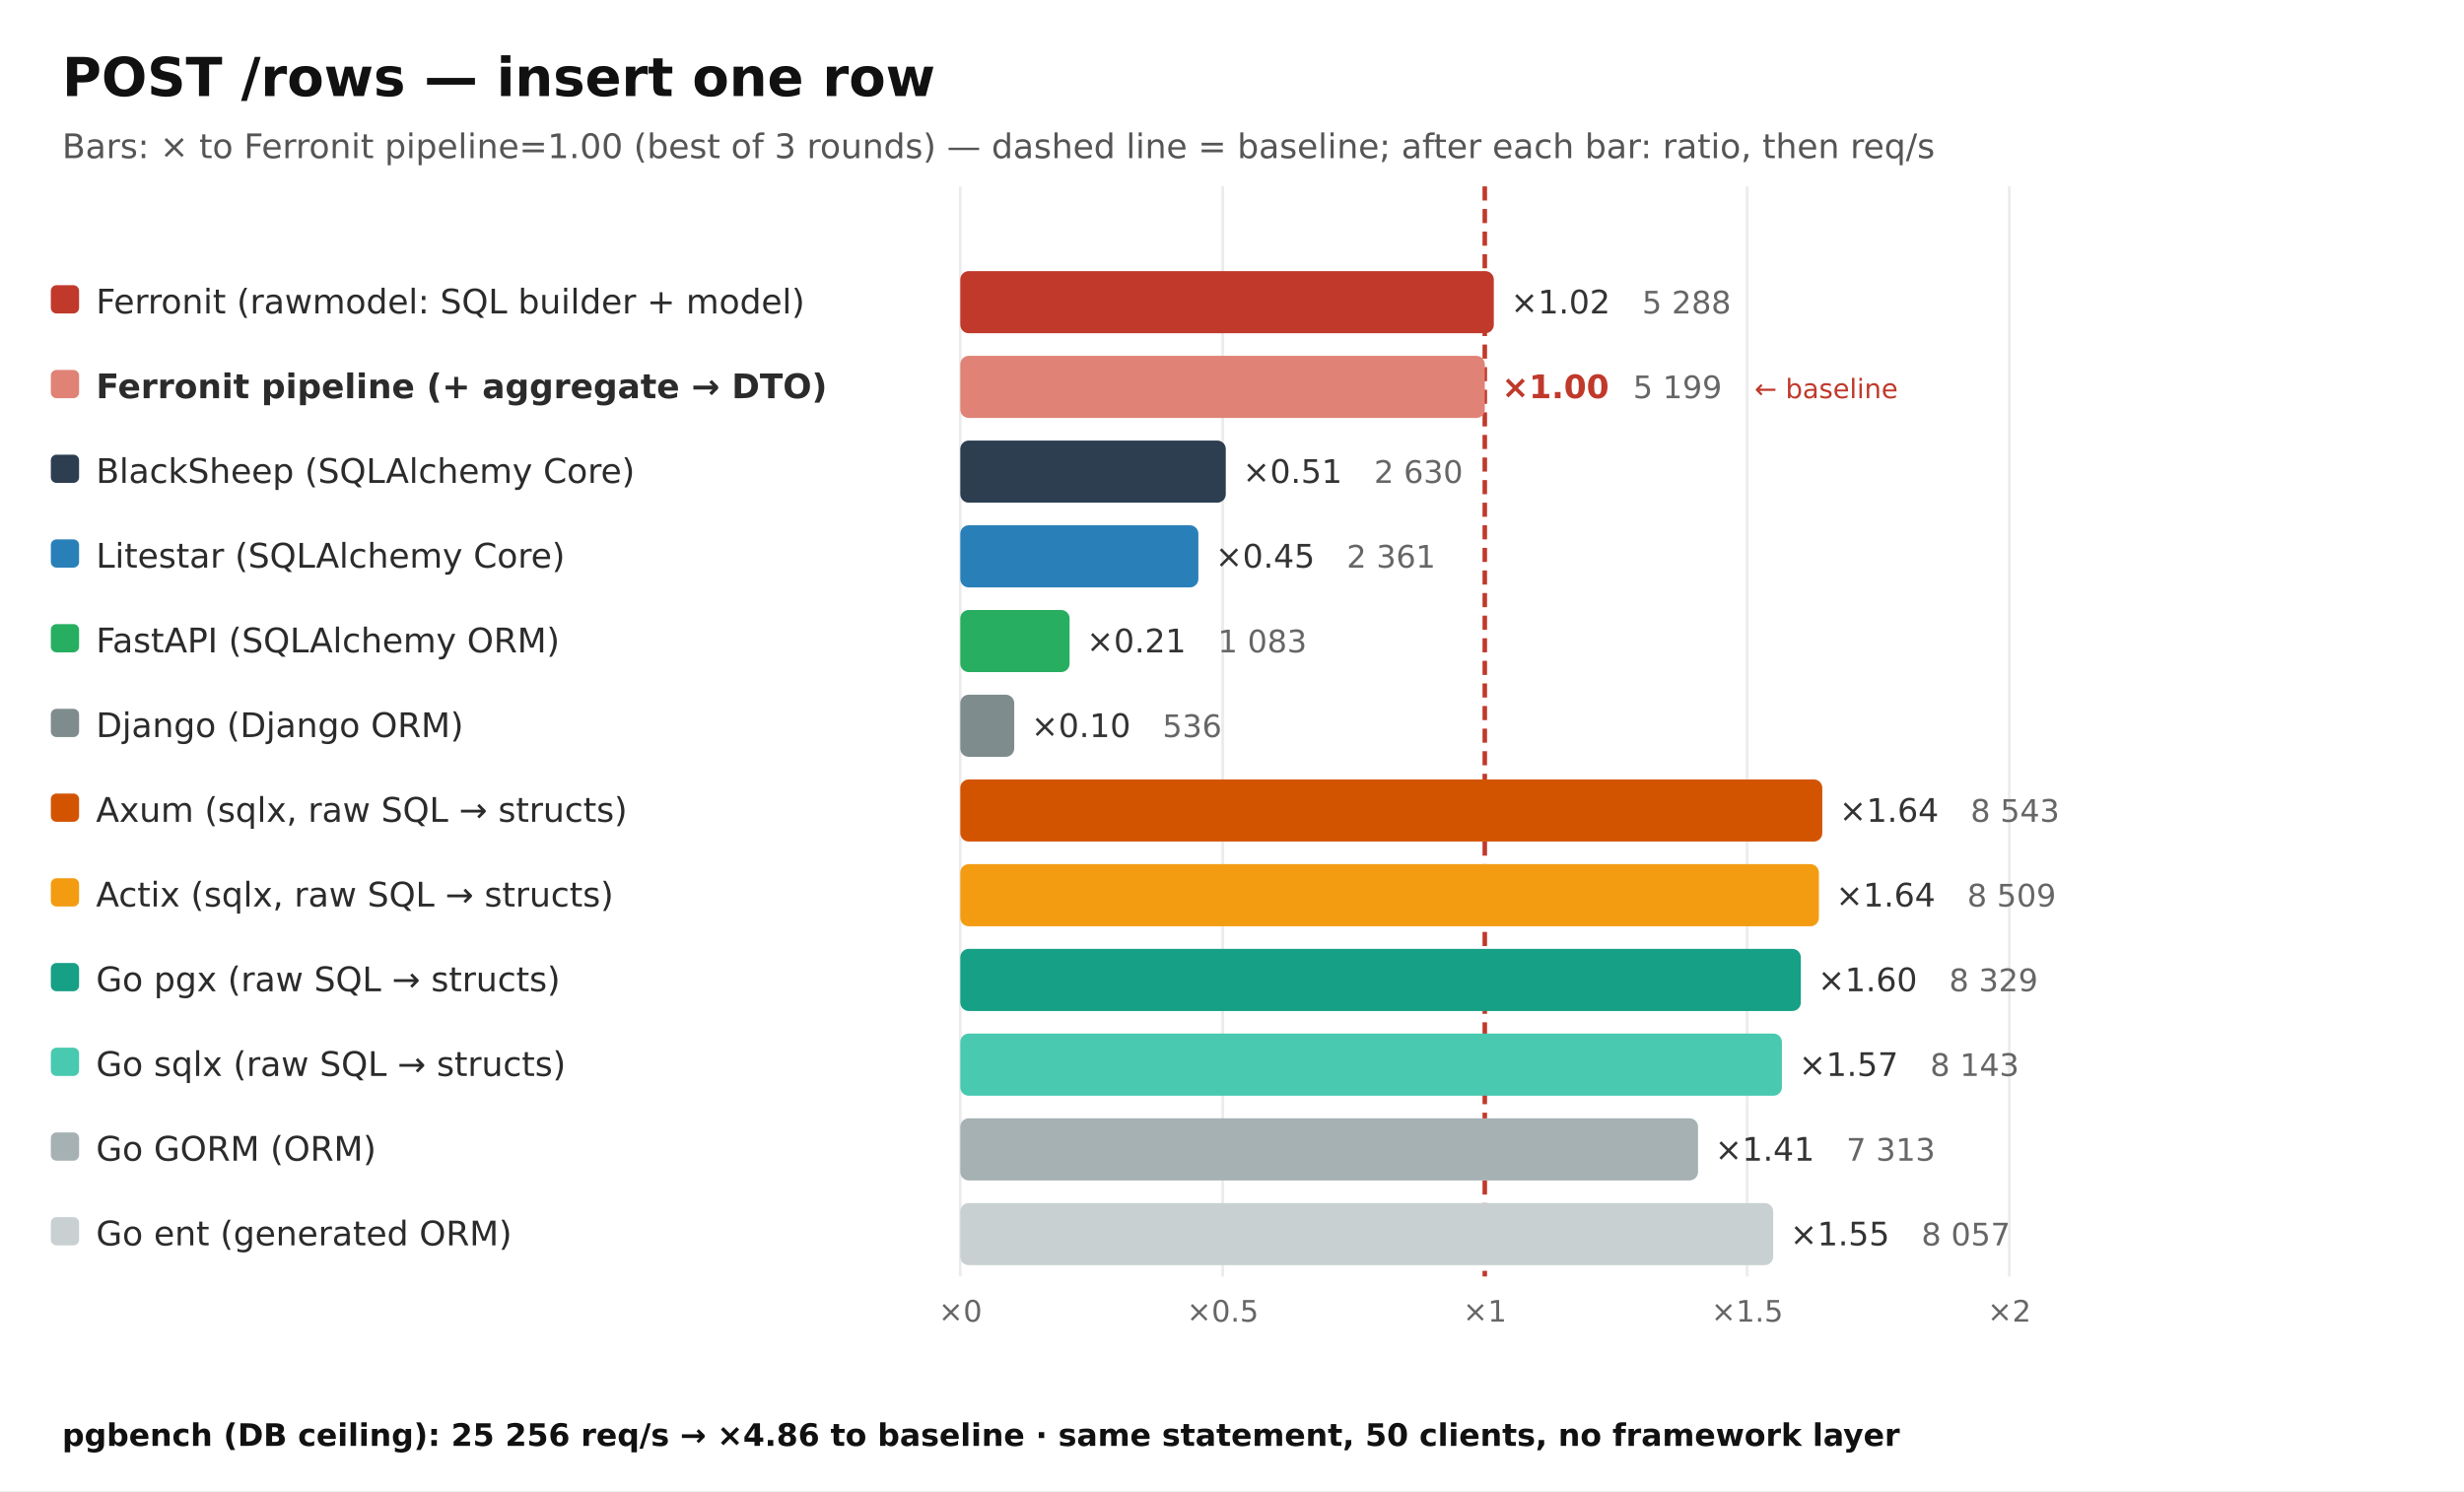
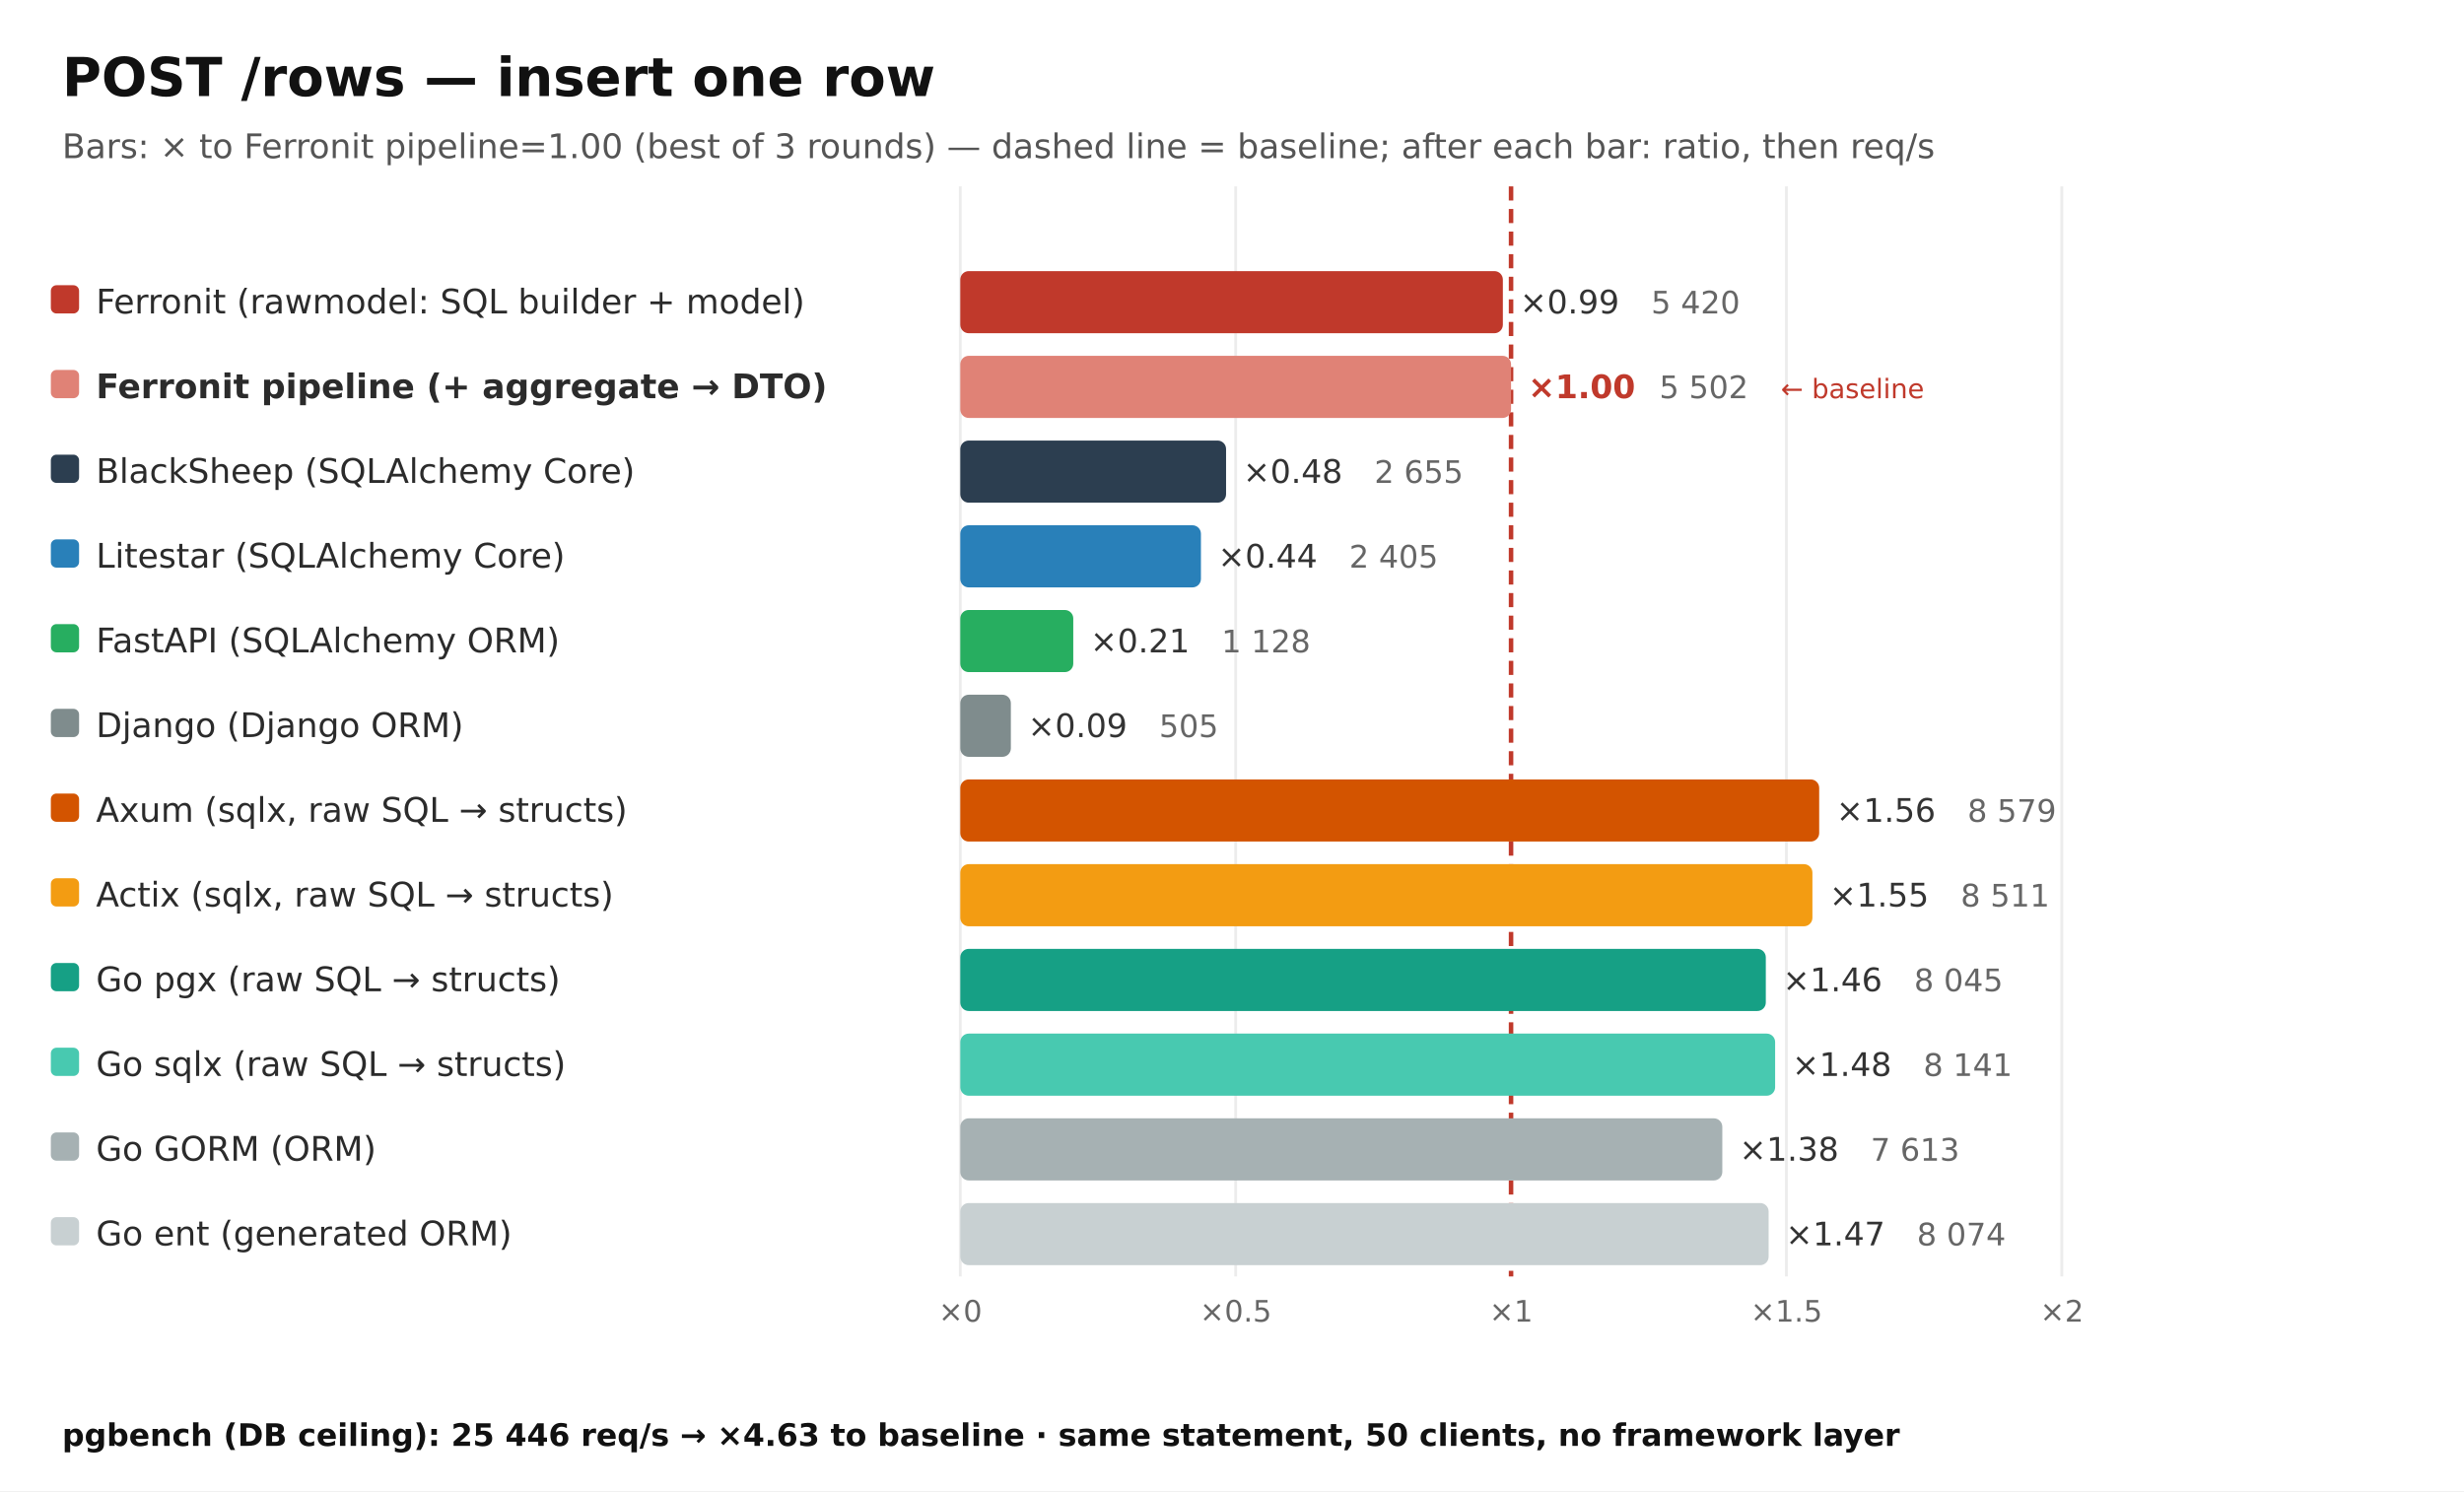
<svg xmlns="http://www.w3.org/2000/svg" width="872.4" height="528" viewBox="0 0 872.4 528" font-family="DejaVu Sans, Helvetica, Arial, sans-serif">
  <rect width="872.4" height="528" fill="#ffffff" />
  <text x="22" y="34" font-size="19" font-weight="700" fill="#111">POST /rows — insert one row</text>
  <text x="22" y="56" font-size="12" fill="#555">Bars: × to Ferronit pipeline=1.00 (best of 3 rounds) — dashed line = baseline; after each bar: ratio, then req/s</text>
  <line x1="340.0" y1="66" x2="340.0" y2="452" stroke="#ececec" stroke-width="1" />
  <text x="340.0" y="468" font-size="10.5" fill="#666" text-anchor="middle">×0</text>
-   <line x1="432.9" y1="66" x2="432.9" y2="452" stroke="#ececec" stroke-width="1" />
-   <text x="432.9" y="468" font-size="10.5" fill="#666" text-anchor="middle">×0.5</text>
-   <line x1="525.7" y1="66" x2="525.7" y2="452" stroke="#c0392b" stroke-width="1.6" stroke-dasharray="5 3" />
-   <text x="525.7" y="468" font-size="10.5" fill="#666" text-anchor="middle">×1</text>
-   <line x1="618.6" y1="66" x2="618.6" y2="452" stroke="#ececec" stroke-width="1" />
-   <text x="618.6" y="468" font-size="10.5" fill="#666" text-anchor="middle">×1.5</text>
-   <line x1="711.4" y1="66" x2="711.4" y2="452" stroke="#ececec" stroke-width="1" />
-   <text x="711.4" y="468" font-size="10.5" fill="#666" text-anchor="middle">×2</text>
+   <line x1="437.5" y1="66" x2="437.5" y2="452" stroke="#ececec" stroke-width="1" />
+   <text x="437.5" y="468" font-size="10.5" fill="#666" text-anchor="middle">×0.5</text>
+   <line x1="535.0" y1="66" x2="535.0" y2="452" stroke="#c0392b" stroke-width="1.6" stroke-dasharray="5 3" />
+   <text x="535.0" y="468" font-size="10.5" fill="#666" text-anchor="middle">×1</text>
+   <line x1="632.5" y1="66" x2="632.5" y2="452" stroke="#ececec" stroke-width="1" />
+   <text x="632.5" y="468" font-size="10.5" fill="#666" text-anchor="middle">×1.5</text>
+   <line x1="730.0" y1="66" x2="730.0" y2="452" stroke="#ececec" stroke-width="1" />
+   <text x="730.0" y="468" font-size="10.5" fill="#666" text-anchor="middle">×2</text>
  <rect x="18" y="101" width="10" height="10" rx="2" fill="#c0392b" />
  <text x="34" y="111" font-size="12" fill="#2b2b2b">Ferronit (rawmodel: SQL builder + model)</text>
-   <rect x="340" y="96" width="188.9" height="22" rx="3" fill="#c0392b" />
-   <text x="534.9" y="111" font-size="11.5" fill="#333">×1.02</text>
-   <text x="581.4" y="111" font-size="11" fill="#666">5 288</text>
+   <rect x="340" y="96" width="192.1" height="22" rx="3" fill="#c0392b" />
+   <text x="538.1" y="111" font-size="11.5" fill="#333">×0.99</text>
+   <text x="584.6" y="111" font-size="11" fill="#666">5 420</text>
  <rect x="18" y="131" width="10" height="10" rx="2" fill="#e08276" />
  <text x="34" y="141" font-size="12" fill="#2b2b2b" font-weight="700">Ferronit pipeline (+ aggregate → DTO)</text>
-   <rect x="340" y="126" width="185.7" height="22" rx="3" fill="#e08276" />
-   <text x="531.7" y="141" font-size="11.5" fill="#c0392b" font-weight="700">×1.00</text>
-   <text x="578.2" y="141" font-size="11" fill="#666">5 199</text>
-   <text x="621.2" y="141" font-size="9.5" fill="#c0392b">← baseline</text>
+   <rect x="340" y="126" width="195.0" height="22" rx="3" fill="#e08276" />
+   <text x="541.0" y="141" font-size="11.5" fill="#c0392b" font-weight="700">×1.00</text>
+   <text x="587.5" y="141" font-size="11" fill="#666">5 502</text>
+   <text x="630.5" y="141" font-size="9.5" fill="#c0392b">← baseline</text>
  <rect x="18" y="161" width="10" height="10" rx="2" fill="#2c3e50" />
  <text x="34" y="171" font-size="12" fill="#2b2b2b">BlackSheep (SQLAlchemy Core)</text>
-   <rect x="340" y="156" width="94.0" height="22" rx="3" fill="#2c3e50" />
-   <text x="440.0" y="171" font-size="11.5" fill="#333">×0.51</text>
-   <text x="486.5" y="171" font-size="11" fill="#666">2 630</text>
+   <rect x="340" y="156" width="94.1" height="22" rx="3" fill="#2c3e50" />
+   <text x="440.1" y="171" font-size="11.5" fill="#333">×0.48</text>
+   <text x="486.6" y="171" font-size="11" fill="#666">2 655</text>
  <rect x="18" y="191" width="10" height="10" rx="2" fill="#2980b9" />
  <text x="34" y="201" font-size="12" fill="#2b2b2b">Litestar (SQLAlchemy Core)</text>
-   <rect x="340" y="186" width="84.3" height="22" rx="3" fill="#2980b9" />
-   <text x="430.3" y="201" font-size="11.5" fill="#333">×0.45</text>
-   <text x="476.8" y="201" font-size="11" fill="#666">2 361</text>
+   <rect x="340" y="186" width="85.2" height="22" rx="3" fill="#2980b9" />
+   <text x="431.2" y="201" font-size="11.5" fill="#333">×0.44</text>
+   <text x="477.7" y="201" font-size="11" fill="#666">2 405</text>
  <rect x="18" y="221" width="10" height="10" rx="2" fill="#27ae60" />
  <text x="34" y="231" font-size="12" fill="#2b2b2b">FastAPI (SQLAlchemy ORM)</text>
-   <rect x="340" y="216" width="38.7" height="22" rx="3" fill="#27ae60" />
-   <text x="384.7" y="231" font-size="11.5" fill="#333">×0.21</text>
-   <text x="431.2" y="231" font-size="11" fill="#666">1 083</text>
+   <rect x="340" y="216" width="40.0" height="22" rx="3" fill="#27ae60" />
+   <text x="386.0" y="231" font-size="11.5" fill="#333">×0.21</text>
+   <text x="432.5" y="231" font-size="11" fill="#666">1 128</text>
  <rect x="18" y="251" width="10" height="10" rx="2" fill="#7f8c8d" />
  <text x="34" y="261" font-size="12" fill="#2b2b2b">Django (Django ORM)</text>
-   <rect x="340" y="246" width="19.1" height="22" rx="3" fill="#7f8c8d" />
-   <text x="365.1" y="261" font-size="11.5" fill="#333">×0.10</text>
-   <text x="411.6" y="261" font-size="11" fill="#666">536</text>
+   <rect x="340" y="246" width="17.9" height="22" rx="3" fill="#7f8c8d" />
+   <text x="363.9" y="261" font-size="11.5" fill="#333">×0.09</text>
+   <text x="410.4" y="261" font-size="11" fill="#666">505</text>
  <rect x="18" y="281" width="10" height="10" rx="2" fill="#d35400" />
  <text x="34" y="291" font-size="12" fill="#2b2b2b">Axum (sqlx, raw SQL → structs)</text>
-   <rect x="340" y="276" width="305.2" height="22" rx="3" fill="#d35400" />
-   <text x="651.2" y="291" font-size="11.5" fill="#333">×1.64</text>
-   <text x="697.7" y="291" font-size="11" fill="#666">8 543</text>
+   <rect x="340" y="276" width="304.1" height="22" rx="3" fill="#d35400" />
+   <text x="650.1" y="291" font-size="11.5" fill="#333">×1.56</text>
+   <text x="696.6" y="291" font-size="11" fill="#666">8 579</text>
  <rect x="18" y="311" width="10" height="10" rx="2" fill="#f39c12" />
  <text x="34" y="321" font-size="12" fill="#2b2b2b">Actix (sqlx, raw SQL → structs)</text>
-   <rect x="340" y="306" width="304.0" height="22" rx="3" fill="#f39c12" />
-   <text x="650.0" y="321" font-size="11.5" fill="#333">×1.64</text>
-   <text x="696.5" y="321" font-size="11" fill="#666">8 509</text>
+   <rect x="340" y="306" width="301.7" height="22" rx="3" fill="#f39c12" />
+   <text x="647.7" y="321" font-size="11.5" fill="#333">×1.55</text>
+   <text x="694.2" y="321" font-size="11" fill="#666">8 511</text>
  <rect x="18" y="341" width="10" height="10" rx="2" fill="#16a085" />
  <text x="34" y="351" font-size="12" fill="#2b2b2b">Go pgx (raw SQL → structs)</text>
-   <rect x="340" y="336" width="297.6" height="22" rx="3" fill="#16a085" />
-   <text x="643.6" y="351" font-size="11.5" fill="#333">×1.60</text>
-   <text x="690.1" y="351" font-size="11" fill="#666">8 329</text>
+   <rect x="340" y="336" width="285.2" height="22" rx="3" fill="#16a085" />
+   <text x="631.2" y="351" font-size="11.5" fill="#333">×1.46</text>
+   <text x="677.7" y="351" font-size="11" fill="#666">8 045</text>
  <rect x="18" y="371" width="10" height="10" rx="2" fill="#48c9b0" />
  <text x="34" y="381" font-size="12" fill="#2b2b2b">Go sqlx (raw SQL → structs)</text>
-   <rect x="340" y="366" width="290.9" height="22" rx="3" fill="#48c9b0" />
-   <text x="636.9" y="381" font-size="11.5" fill="#333">×1.57</text>
-   <text x="683.4" y="381" font-size="11" fill="#666">8 143</text>
+   <rect x="340" y="366" width="288.5" height="22" rx="3" fill="#48c9b0" />
+   <text x="634.5" y="381" font-size="11.5" fill="#333">×1.48</text>
+   <text x="681.0" y="381" font-size="11" fill="#666">8 141</text>
  <rect x="18" y="401" width="10" height="10" rx="2" fill="#a6b1b3" />
  <text x="34" y="411" font-size="12" fill="#2b2b2b">Go GORM (ORM)</text>
-   <rect x="340" y="396" width="261.2" height="22" rx="3" fill="#a6b1b3" />
-   <text x="607.2" y="411" font-size="11.5" fill="#333">×1.41</text>
-   <text x="653.7" y="411" font-size="11" fill="#666">7 313</text>
+   <rect x="340" y="396" width="269.8" height="22" rx="3" fill="#a6b1b3" />
+   <text x="615.8" y="411" font-size="11.5" fill="#333">×1.38</text>
+   <text x="662.3" y="411" font-size="11" fill="#666">7 613</text>
  <rect x="18" y="431" width="10" height="10" rx="2" fill="#c8d0d2" />
  <text x="34" y="441" font-size="12" fill="#2b2b2b">Go ent (generated ORM)</text>
-   <rect x="340" y="426" width="287.8" height="22" rx="3" fill="#c8d0d2" />
-   <text x="633.8" y="441" font-size="11.5" fill="#333">×1.55</text>
-   <text x="680.3" y="441" font-size="11" fill="#666">8 057</text>
-   <text x="22" y="512" font-size="11" fill="#111" font-weight="600">pgbench (DB ceiling): 25 256 req/s → ×4.86 to baseline · same statement, 50 clients, no framework layer</text>
+   <rect x="340" y="426" width="286.2" height="22" rx="3" fill="#c8d0d2" />
+   <text x="632.2" y="441" font-size="11.5" fill="#333">×1.47</text>
+   <text x="678.7" y="441" font-size="11" fill="#666">8 074</text>
+   <text x="22" y="512" font-size="11" fill="#111" font-weight="600">pgbench (DB ceiling): 25 446 req/s → ×4.63 to baseline · same statement, 50 clients, no framework layer</text>
</svg>
